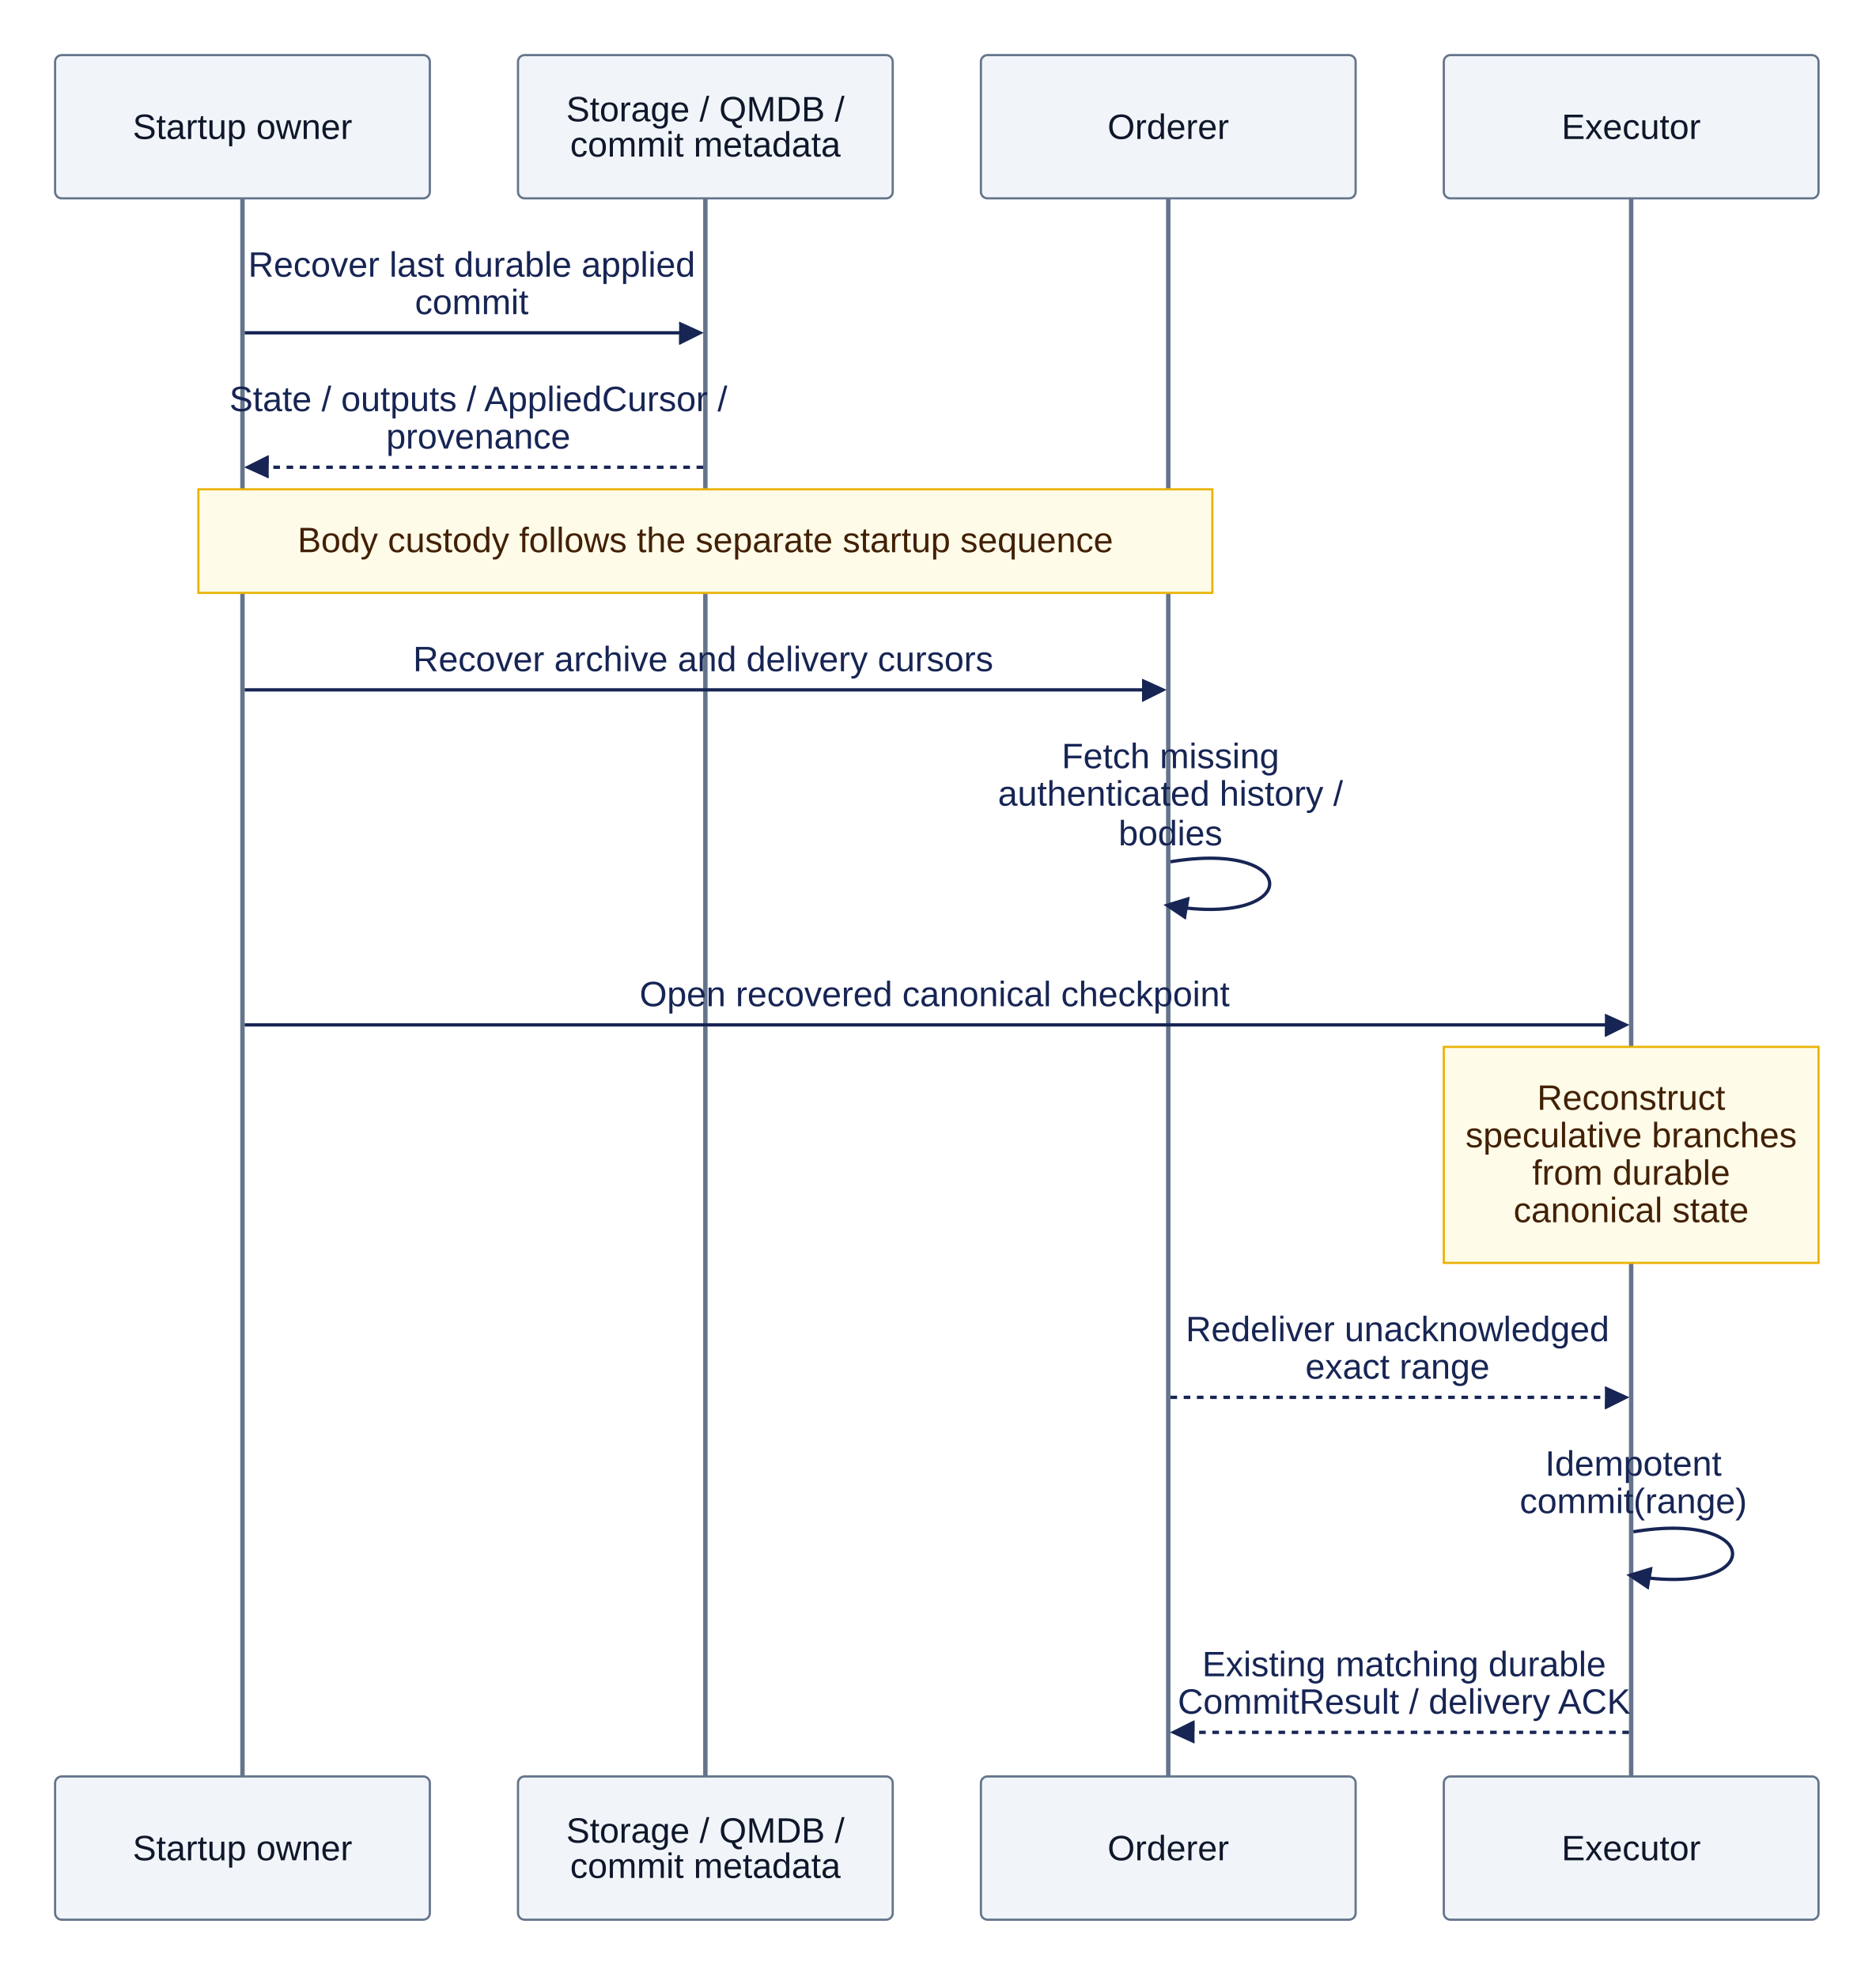
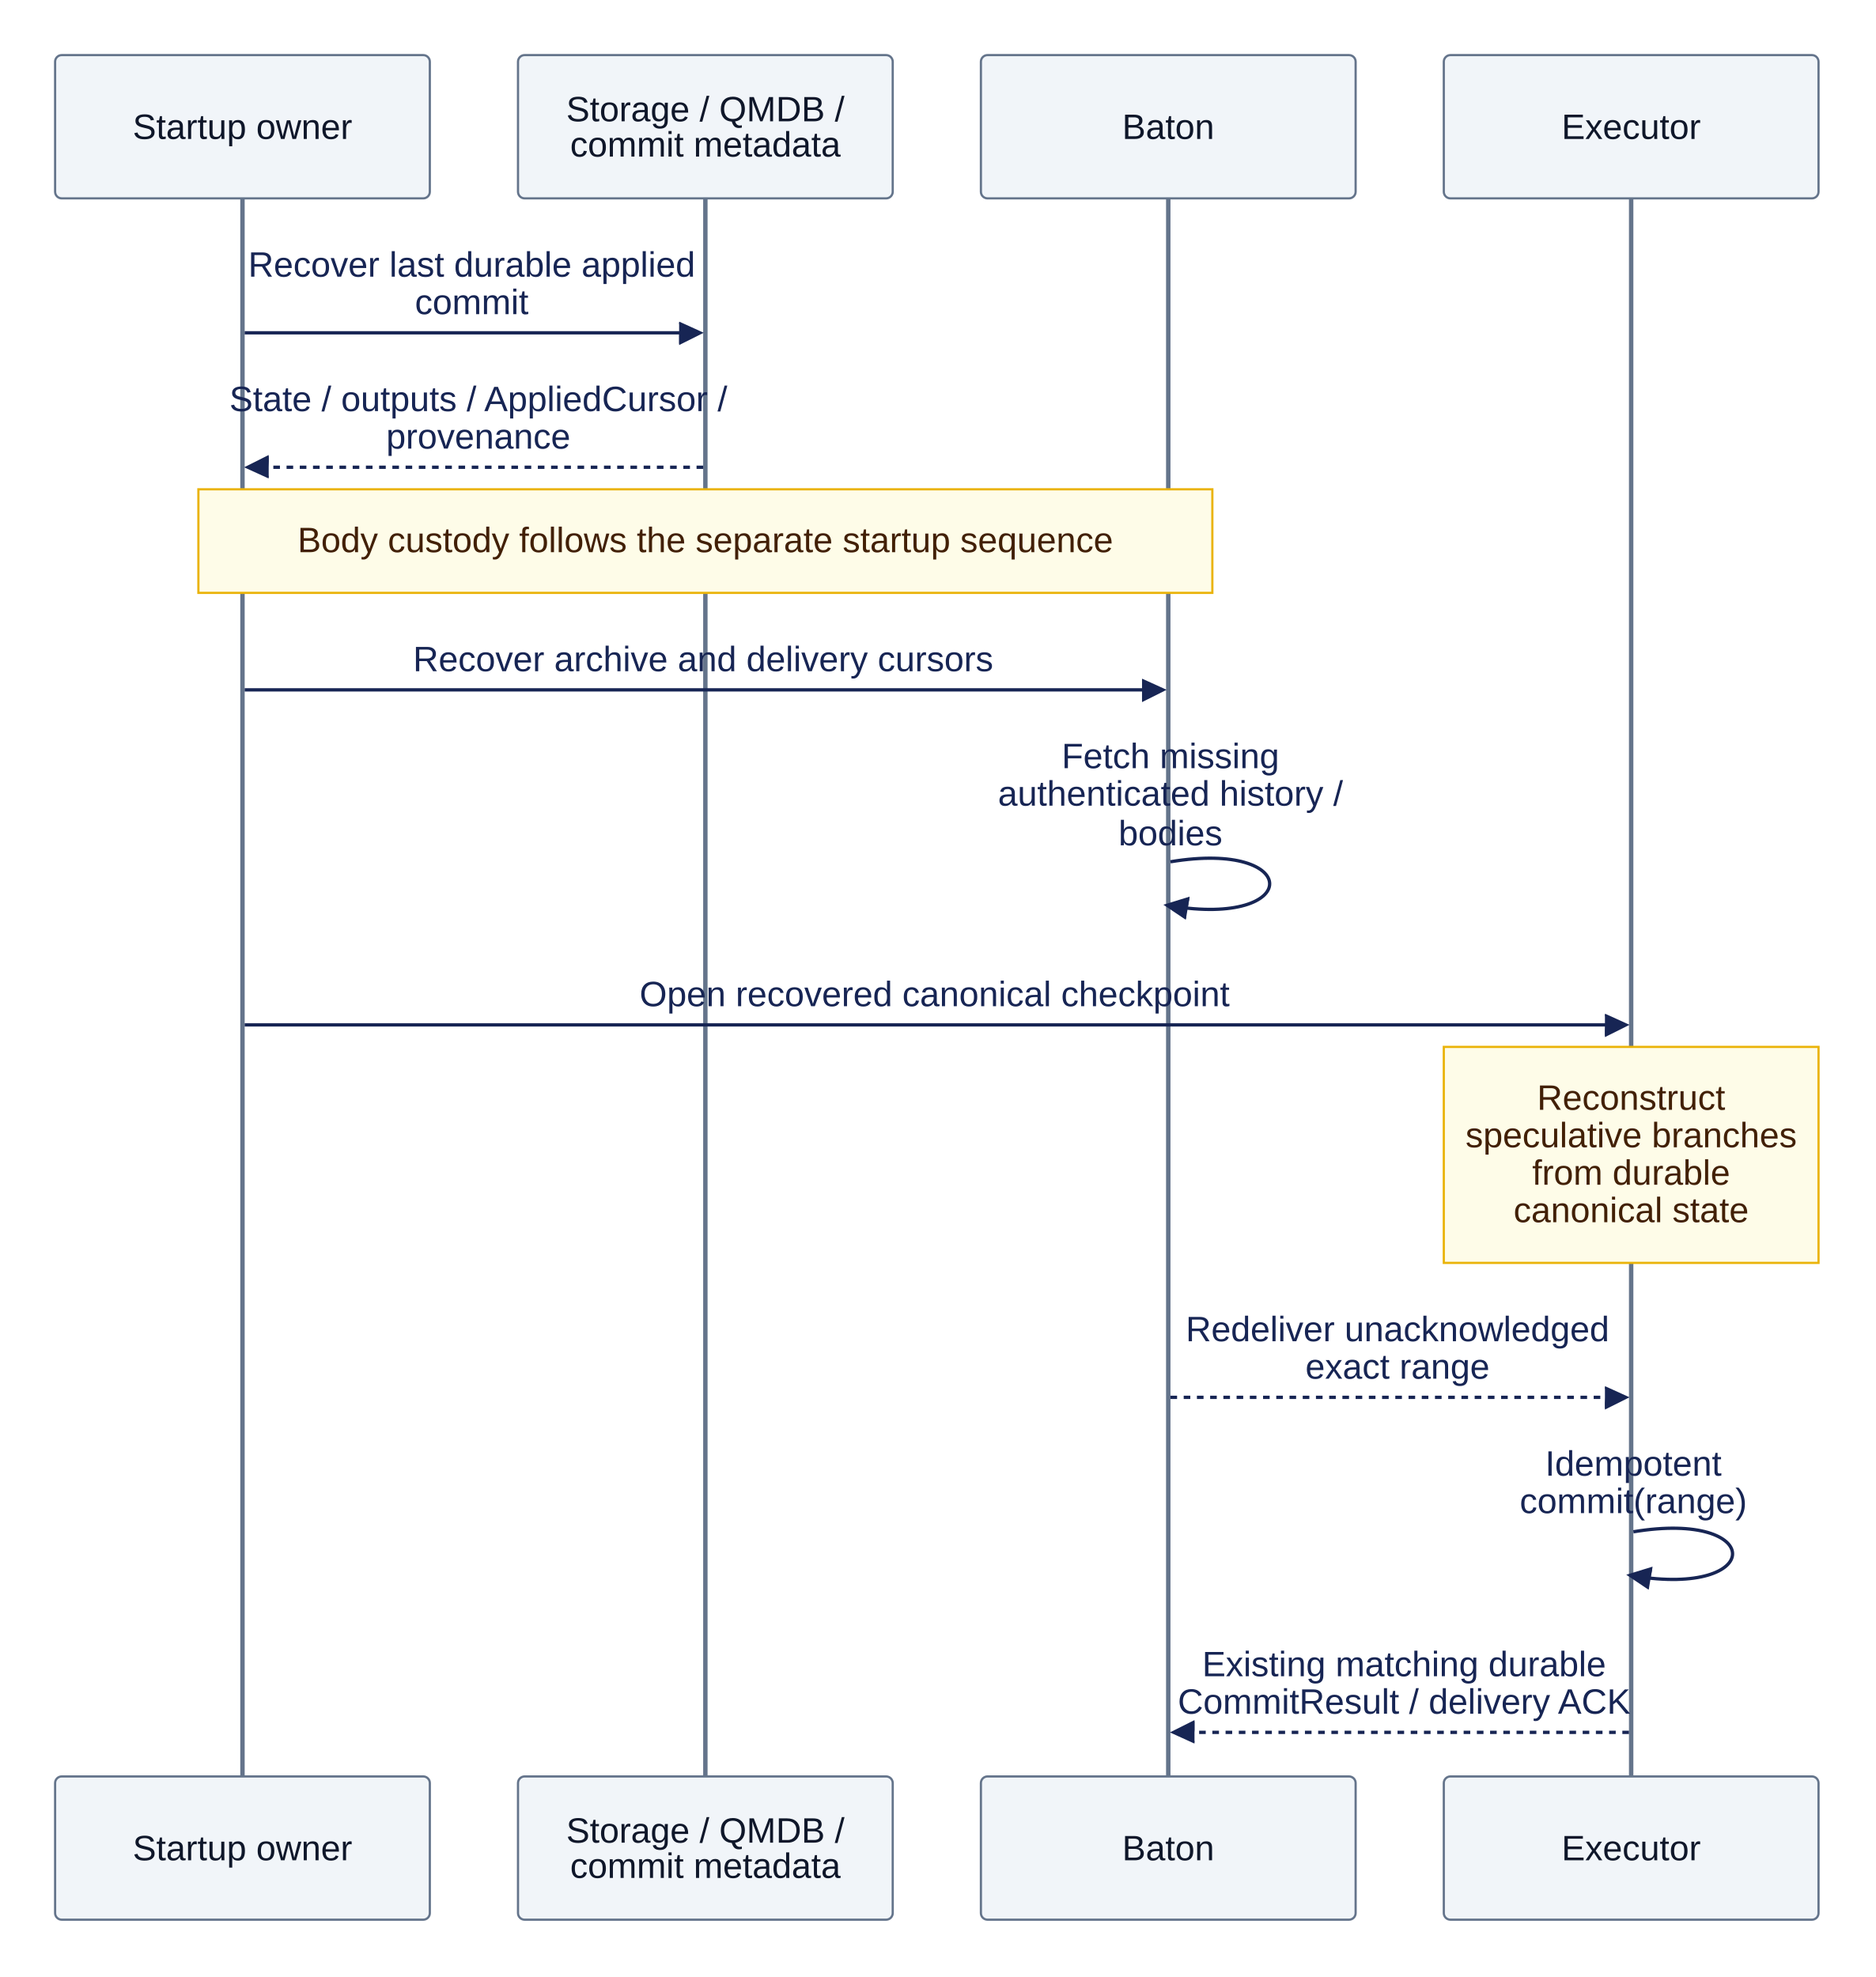
<svg xmlns="http://www.w3.org/2000/svg" id="diagram-10" width="851" height="897" viewBox="-25 -25 851 897" role="graphics-document document" aria-roledescription="sequence">
  <g>
    <rect x="630" y="781" fill="#eaeaea" stroke="#666" width="170" height="65" name="E" rx="3" ry="3" class="actor actor-bottom" />
    <text x="715" y="813.5" dominant-baseline="central" alignment-baseline="central" class="actor actor-box" style="text-anchor: middle; font-size: 16px; font-weight: 400; font-family: Arial, &quot;Apple SD Gothic Neo&quot;, sans-serif;">
      <tspan x="715" dy="0">Executor</tspan>
    </text>
  </g>
  <g>
    <rect x="420" y="781" fill="#eaeaea" stroke="#666" width="170" height="65" name="M" rx="3" ry="3" class="actor actor-bottom" />
    <text x="505" y="813.5" dominant-baseline="central" alignment-baseline="central" class="actor actor-box" style="text-anchor: middle; font-size: 16px; font-weight: 400; font-family: Arial, &quot;Apple SD Gothic Neo&quot;, sans-serif;">
-       <tspan x="505" dy="0">Orderer</tspan>
+       <tspan x="505" dy="0">Baton</tspan>
    </text>
  </g>
  <g>
    <rect x="210" y="781" fill="#eaeaea" stroke="#666" width="170" height="65" name="Q" rx="3" ry="3" class="actor actor-bottom" />
    <text x="295" y="813.5" dominant-baseline="central" alignment-baseline="central" class="actor actor-box" style="text-anchor: middle; font-size: 16px; font-weight: 400; font-family: Arial, &quot;Apple SD Gothic Neo&quot;, sans-serif;">
      <tspan x="295" dy="-8">Storage / QMDB /</tspan>
    </text>
    <text x="295" y="813.5" dominant-baseline="central" alignment-baseline="central" class="actor actor-box" style="text-anchor: middle; font-size: 16px; font-weight: 400; font-family: Arial, &quot;Apple SD Gothic Neo&quot;, sans-serif;">
      <tspan x="295" dy="8">commit metadata</tspan>
    </text>
  </g>
  <g>
    <rect x="0" y="781" fill="#eaeaea" stroke="#666" width="170" height="65" name="S" rx="3" ry="3" class="actor actor-bottom" />
    <text x="85" y="813.5" dominant-baseline="central" alignment-baseline="central" class="actor actor-box" style="text-anchor: middle; font-size: 16px; font-weight: 400; font-family: Arial, &quot;Apple SD Gothic Neo&quot;, sans-serif;">
      <tspan x="85" dy="0">Startup owner</tspan>
    </text>
  </g>
  <g>
-     <line id="actor43" x1="715" y1="65" x2="715" y2="781" class="actor-line 200" stroke-width="0.5px" stroke="#999" name="E" />
-     <g id="root-43">
+     <line id="actor16" x1="715" y1="65" x2="715" y2="781" class="actor-line 200" stroke-width="0.5px" stroke="#999" name="E" />
+     <g id="root-16">
      <rect x="630" y="0" fill="#eaeaea" stroke="#666" width="170" height="65" name="E" rx="3" ry="3" class="actor actor-top" />
      <text x="715" y="32.5" dominant-baseline="central" alignment-baseline="central" class="actor actor-box" style="text-anchor: middle; font-size: 16px; font-weight: 400; font-family: Arial, &quot;Apple SD Gothic Neo&quot;, sans-serif;">
        <tspan x="715" dy="0">Executor</tspan>
      </text>
    </g>
  </g>
  <g>
-     <line id="actor42" x1="505" y1="65" x2="505" y2="781" class="actor-line 200" stroke-width="0.5px" stroke="#999" name="M" />
-     <g id="root-42">
+     <line id="actor15" x1="505" y1="65" x2="505" y2="781" class="actor-line 200" stroke-width="0.5px" stroke="#999" name="M" />
+     <g id="root-15">
      <rect x="420" y="0" fill="#eaeaea" stroke="#666" width="170" height="65" name="M" rx="3" ry="3" class="actor actor-top" />
      <text x="505" y="32.5" dominant-baseline="central" alignment-baseline="central" class="actor actor-box" style="text-anchor: middle; font-size: 16px; font-weight: 400; font-family: Arial, &quot;Apple SD Gothic Neo&quot;, sans-serif;">
-         <tspan x="505" dy="0">Orderer</tspan>
+         <tspan x="505" dy="0">Baton</tspan>
      </text>
    </g>
  </g>
  <g>
-     <line id="actor41" x1="295" y1="65" x2="295" y2="781" class="actor-line 200" stroke-width="0.5px" stroke="#999" name="Q" />
-     <g id="root-41">
+     <line id="actor14" x1="295" y1="65" x2="295" y2="781" class="actor-line 200" stroke-width="0.5px" stroke="#999" name="Q" />
+     <g id="root-14">
      <rect x="210" y="0" fill="#eaeaea" stroke="#666" width="170" height="65" name="Q" rx="3" ry="3" class="actor actor-top" />
      <text x="295" y="32.5" dominant-baseline="central" alignment-baseline="central" class="actor actor-box" style="text-anchor: middle; font-size: 16px; font-weight: 400; font-family: Arial, &quot;Apple SD Gothic Neo&quot;, sans-serif;">
        <tspan x="295" dy="-8">Storage / QMDB /</tspan>
      </text>
      <text x="295" y="32.5" dominant-baseline="central" alignment-baseline="central" class="actor actor-box" style="text-anchor: middle; font-size: 16px; font-weight: 400; font-family: Arial, &quot;Apple SD Gothic Neo&quot;, sans-serif;">
        <tspan x="295" dy="8">commit metadata</tspan>
      </text>
    </g>
  </g>
  <g>
-     <line id="actor40" x1="85" y1="65" x2="85" y2="781" class="actor-line 200" stroke-width="0.5px" stroke="#999" name="S" />
-     <g id="root-40">
+     <line id="actor13" x1="85" y1="65" x2="85" y2="781" class="actor-line 200" stroke-width="0.5px" stroke="#999" name="S" />
+     <g id="root-13">
      <rect x="0" y="0" fill="#eaeaea" stroke="#666" width="170" height="65" name="S" rx="3" ry="3" class="actor actor-top" />
      <text x="85" y="32.5" dominant-baseline="central" alignment-baseline="central" class="actor actor-box" style="text-anchor: middle; font-size: 16px; font-weight: 400; font-family: Arial, &quot;Apple SD Gothic Neo&quot;, sans-serif;">
        <tspan x="85" dy="0">Startup owner</tspan>
      </text>
    </g>
  </g>
  <style>#diagram-10{font-family:Arial,Apple SD Gothic Neo,sans-serif;font-size:16px;fill:#172554;}@keyframes edge-animation-frame{from{stroke-dashoffset:0;}}@keyframes dash{to{stroke-dashoffset:0;}}#diagram-10 .edge-animation-slow{stroke-dasharray:9,5!important;stroke-dashoffset:900;animation:dash 50s linear infinite;stroke-linecap:round;}#diagram-10 .edge-animation-fast{stroke-dasharray:9,5!important;stroke-dashoffset:900;animation:dash 20s linear infinite;stroke-linecap:round;}#diagram-10 .error-icon{fill:hsl(45.882, 100%, 100%);}#diagram-10 .error-text{fill:#000000;stroke:#000000;}#diagram-10 .edge-thickness-normal{stroke-width:1px;}#diagram-10 .edge-thickness-thick{stroke-width:3.5px;}#diagram-10 .edge-pattern-solid{stroke-dasharray:0;}#diagram-10 .edge-thickness-invisible{stroke-width:0;fill:none;}#diagram-10 .edge-pattern-dashed{stroke-dasharray:3;}#diagram-10 .edge-pattern-dotted{stroke-dasharray:2;}#diagram-10 .marker{fill:#475569;stroke:#475569;}#diagram-10 .marker.cross{stroke:#475569;}#diagram-10 svg{font-family:Arial,Apple SD Gothic Neo,sans-serif;font-size:16px;}#diagram-10 p{margin:0;}#diagram-10 .actor{stroke:#64748b;fill:#f1f5f9;}#diagram-10 text.actor&gt;tspan{fill:#0f172a;stroke:none;}#diagram-10 .actor-line{stroke:#64748b;}#diagram-10 .innerArc{stroke-width:1.5;stroke-dasharray:none;}#diagram-10 .messageLine0{stroke-width:1.5;stroke-dasharray:none;stroke:#172554;}#diagram-10 .messageLine1{stroke-width:1.5;stroke-dasharray:2,2;stroke:#172554;}#diagram-10 #arrowhead path{fill:#172554;stroke:#172554;}#diagram-10 .sequenceNumber{fill:#b8aa96;}#diagram-10 #sequencenumber{fill:#172554;}#diagram-10 #crosshead path{fill:#172554;stroke:#172554;}#diagram-10 .messageText{fill:#172554;stroke:none;}#diagram-10 .labelBox{stroke:#64748b;fill:#f1f5f9;}#diagram-10 .labelText,#diagram-10 .labelText&gt;tspan{fill:#0f172a;stroke:none;}#diagram-10 .loopText,#diagram-10 .loopText&gt;tspan{fill:#0f172a;stroke:none;}#diagram-10 .loopLine{stroke-width:2px;stroke-dasharray:2,2;stroke:#64748b;fill:#64748b;}#diagram-10 .note{stroke:#eab308;fill:#fefce8;}#diagram-10 .noteText,#diagram-10 .noteText&gt;tspan{fill:#422006;stroke:none;}#diagram-10 .activation0{fill:hsl(105.882, 100%, 96.667%);stroke:hsl(105.882, 100%, 86.667%);}#diagram-10 .activation1{fill:hsl(105.882, 100%, 96.667%);stroke:hsl(105.882, 100%, 86.667%);}#diagram-10 .activation2{fill:hsl(105.882, 100%, 96.667%);stroke:hsl(105.882, 100%, 86.667%);}#diagram-10 .actorPopupMenu{position:absolute;}#diagram-10 .actorPopupMenuPanel{position:absolute;fill:#f1f5f9;box-shadow:0px 8px 16px 0px rgba(0,0,0,0.2);filter:drop-shadow(3px 5px 2px rgb(0 0 0 / 0.4));}#diagram-10 .actor-man line{stroke:#64748b;fill:#f1f5f9;}#diagram-10 .actor-man circle,#diagram-10 line{stroke:#64748b;fill:#f1f5f9;stroke-width:2px;}#diagram-10 :root{--mermaid-font-family:Arial,Apple SD Gothic Neo,sans-serif;}</style>
  <g />
  <defs>
    <symbol id="computer" width="24" height="24">
      <path transform="scale(.5)" d="M2 2v13h20v-13h-20zm18 11h-16v-9h16v9zm-10.228 6l.466-1h3.524l.467 1h-4.457zm14.228 3h-24l2-6h2.104l-1.33 4h18.45l-1.297-4h2.073l2 6zm-5-10h-14v-7h14v7z" />
    </symbol>
  </defs>
  <defs>
    <symbol id="database" fill-rule="evenodd" clip-rule="evenodd">
      <path transform="scale(.5)" d="M12.258.001l.256.004.255.005.253.008.251.01.249.012.247.015.246.016.242.019.241.02.239.023.236.024.233.027.231.028.229.031.225.032.223.034.22.036.217.038.214.04.211.041.208.043.205.045.201.046.198.048.194.05.191.051.187.053.183.054.18.056.175.057.172.059.168.06.163.061.16.063.155.064.15.066.074.033.073.033.071.034.07.034.069.035.068.035.067.035.066.035.064.036.064.036.062.036.06.036.06.037.058.037.058.037.055.038.055.038.053.038.052.038.051.039.05.039.048.039.047.039.045.04.044.04.043.04.041.04.04.041.039.041.037.041.036.041.034.041.033.042.032.042.03.042.029.042.027.042.026.043.024.043.023.043.021.043.02.043.018.044.017.043.015.044.013.044.012.044.011.045.009.044.007.045.006.045.004.045.002.045.001.045v17l-.001.045-.002.045-.004.045-.006.045-.007.045-.009.044-.011.045-.012.044-.013.044-.015.044-.017.043-.018.044-.02.043-.021.043-.023.043-.024.043-.026.043-.027.042-.029.042-.03.042-.032.042-.033.042-.034.041-.036.041-.037.041-.039.041-.04.041-.041.04-.043.04-.044.04-.045.04-.047.039-.048.039-.05.039-.051.039-.052.038-.053.038-.055.038-.055.038-.058.037-.058.037-.06.037-.06.036-.062.036-.064.036-.064.036-.066.035-.067.035-.068.035-.069.035-.07.034-.071.034-.073.033-.074.033-.15.066-.155.064-.16.063-.163.061-.168.06-.172.059-.175.057-.18.056-.183.054-.187.053-.191.051-.194.05-.198.048-.201.046-.205.045-.208.043-.211.041-.214.04-.217.038-.22.036-.223.034-.225.032-.229.031-.231.028-.233.027-.236.024-.239.023-.241.02-.242.019-.246.016-.247.015-.249.012-.251.01-.253.008-.255.005-.256.004-.258.001-.258-.001-.256-.004-.255-.005-.253-.008-.251-.01-.249-.012-.247-.015-.245-.016-.243-.019-.241-.02-.238-.023-.236-.024-.234-.027-.231-.028-.228-.031-.226-.032-.223-.034-.22-.036-.217-.038-.214-.04-.211-.041-.208-.043-.204-.045-.201-.046-.198-.048-.195-.05-.19-.051-.187-.053-.184-.054-.179-.056-.176-.057-.172-.059-.167-.06-.164-.061-.159-.063-.155-.064-.151-.066-.074-.033-.072-.033-.072-.034-.07-.034-.069-.035-.068-.035-.067-.035-.066-.035-.064-.036-.063-.036-.062-.036-.061-.036-.06-.037-.058-.037-.057-.037-.056-.038-.055-.038-.053-.038-.052-.038-.051-.039-.049-.039-.049-.039-.046-.039-.046-.04-.044-.04-.043-.04-.041-.04-.04-.041-.039-.041-.037-.041-.036-.041-.034-.041-.033-.042-.032-.042-.03-.042-.029-.042-.027-.042-.026-.043-.024-.043-.023-.043-.021-.043-.02-.043-.018-.044-.017-.043-.015-.044-.013-.044-.012-.044-.011-.045-.009-.044-.007-.045-.006-.045-.004-.045-.002-.045-.001-.045v-17l.001-.045.002-.045.004-.045.006-.045.007-.045.009-.044.011-.045.012-.044.013-.044.015-.044.017-.043.018-.044.02-.043.021-.043.023-.043.024-.043.026-.043.027-.042.029-.042.03-.042.032-.042.033-.042.034-.041.036-.041.037-.041.039-.041.04-.041.041-.04.043-.04.044-.04.046-.04.046-.039.049-.039.049-.039.051-.039.052-.038.053-.038.055-.038.056-.038.057-.037.058-.037.06-.037.061-.036.062-.036.063-.036.064-.036.066-.035.067-.035.068-.035.069-.035.07-.034.072-.034.072-.033.074-.033.151-.066.155-.064.159-.063.164-.061.167-.06.172-.059.176-.057.179-.056.184-.054.187-.053.19-.051.195-.05.198-.048.201-.046.204-.045.208-.043.211-.041.214-.04.217-.038.22-.036.223-.034.226-.032.228-.031.231-.028.234-.027.236-.024.238-.023.241-.02.243-.019.245-.016.247-.015.249-.012.251-.01.253-.008.255-.005.256-.004.258-.001.258.001zm-9.258 20.499v.01l.001.021.003.021.004.022.005.021.006.022.007.022.009.023.01.022.011.023.012.023.013.023.015.023.016.024.017.023.018.024.019.024.021.024.022.025.023.024.024.025.052.049.056.05.061.051.066.051.07.051.075.051.079.052.084.052.088.052.092.052.097.052.102.051.105.052.11.052.114.051.119.051.123.051.127.05.131.05.135.05.139.048.144.049.147.047.152.047.155.047.16.045.163.045.167.043.171.043.176.041.178.041.183.039.187.039.19.037.194.035.197.035.202.033.204.031.209.03.212.029.216.027.219.025.222.024.226.021.23.02.233.018.236.016.24.015.243.012.246.01.249.008.253.005.256.004.259.001.26-.001.257-.004.254-.005.25-.008.247-.011.244-.012.241-.014.237-.016.233-.018.231-.021.226-.021.224-.024.22-.026.216-.027.212-.028.21-.031.205-.031.202-.034.198-.034.194-.036.191-.037.187-.039.183-.04.179-.04.175-.042.172-.043.168-.044.163-.045.16-.046.155-.046.152-.047.148-.048.143-.049.139-.049.136-.05.131-.05.126-.05.123-.051.118-.052.114-.051.11-.052.106-.052.101-.052.096-.052.092-.052.088-.053.083-.051.079-.052.074-.052.07-.051.065-.051.06-.051.056-.05.051-.05.023-.024.023-.025.021-.024.02-.024.019-.024.018-.024.017-.024.015-.023.014-.024.013-.023.012-.023.01-.023.01-.022.008-.022.006-.022.006-.022.004-.022.004-.021.001-.021.001-.021v-4.127l-.077.055-.08.053-.083.054-.085.053-.087.052-.09.052-.093.051-.095.05-.097.05-.1.049-.102.049-.105.048-.106.047-.109.047-.111.046-.114.045-.115.045-.118.044-.12.043-.122.042-.124.042-.126.041-.128.04-.13.04-.132.038-.134.038-.135.037-.138.037-.139.035-.142.035-.143.034-.144.033-.147.032-.148.031-.15.03-.151.03-.153.029-.154.027-.156.027-.158.026-.159.025-.161.024-.162.023-.163.022-.165.021-.166.02-.167.019-.169.018-.169.017-.171.016-.173.015-.173.014-.175.013-.175.012-.177.011-.178.01-.179.008-.179.008-.181.006-.182.005-.182.004-.184.003-.184.002h-.37l-.184-.002-.184-.003-.182-.004-.182-.005-.181-.006-.179-.008-.179-.008-.178-.01-.176-.011-.176-.012-.175-.013-.173-.014-.172-.015-.171-.016-.17-.017-.169-.018-.167-.019-.166-.02-.165-.021-.163-.022-.162-.023-.161-.024-.159-.025-.157-.026-.156-.027-.155-.027-.153-.029-.151-.03-.15-.03-.148-.031-.146-.032-.145-.033-.143-.034-.141-.035-.14-.035-.137-.037-.136-.037-.134-.038-.132-.038-.13-.04-.128-.04-.126-.041-.124-.042-.122-.042-.12-.044-.117-.043-.116-.045-.113-.045-.112-.046-.109-.047-.106-.047-.105-.048-.102-.049-.1-.049-.097-.05-.095-.05-.093-.052-.09-.051-.087-.052-.085-.053-.083-.054-.08-.054-.077-.054v4.127zm0-5.654v.011l.001.021.003.021.004.021.005.022.006.022.007.022.009.022.01.022.011.023.012.023.013.023.015.024.016.023.017.024.018.024.019.024.021.024.022.024.023.025.024.024.052.05.056.05.061.05.066.051.07.051.075.052.079.051.084.052.088.052.092.052.097.052.102.052.105.052.11.051.114.051.119.052.123.05.127.051.131.05.135.049.139.049.144.048.147.048.152.047.155.046.16.045.163.045.167.044.171.042.176.042.178.04.183.04.187.038.19.037.194.036.197.034.202.033.204.032.209.03.212.028.216.027.219.025.222.024.226.022.23.02.233.018.236.016.24.014.243.012.246.01.249.008.253.006.256.003.259.001.26-.001.257-.003.254-.006.25-.008.247-.01.244-.012.241-.015.237-.016.233-.018.231-.02.226-.022.224-.024.22-.025.216-.027.212-.029.21-.03.205-.032.202-.033.198-.035.194-.036.191-.037.187-.039.183-.039.179-.041.175-.042.172-.043.168-.044.163-.045.16-.045.155-.047.152-.047.148-.048.143-.048.139-.05.136-.049.131-.05.126-.051.123-.051.118-.051.114-.052.11-.052.106-.052.101-.052.096-.052.092-.052.088-.052.083-.052.079-.052.074-.051.07-.052.065-.051.06-.05.056-.051.051-.049.023-.025.023-.024.021-.025.02-.024.019-.024.018-.024.017-.024.015-.023.014-.023.013-.024.012-.022.01-.023.01-.023.008-.022.006-.022.006-.022.004-.021.004-.022.001-.021.001-.021v-4.139l-.077.054-.08.054-.083.054-.085.052-.087.053-.09.051-.093.051-.095.051-.097.05-.1.049-.102.049-.105.048-.106.047-.109.047-.111.046-.114.045-.115.044-.118.044-.12.044-.122.042-.124.042-.126.041-.128.04-.13.039-.132.039-.134.038-.135.037-.138.036-.139.036-.142.035-.143.033-.144.033-.147.033-.148.031-.15.03-.151.03-.153.028-.154.028-.156.027-.158.026-.159.025-.161.024-.162.023-.163.022-.165.021-.166.02-.167.019-.169.018-.169.017-.171.016-.173.015-.173.014-.175.013-.175.012-.177.011-.178.009-.179.009-.179.007-.181.007-.182.005-.182.004-.184.003-.184.002h-.37l-.184-.002-.184-.003-.182-.004-.182-.005-.181-.007-.179-.007-.179-.009-.178-.009-.176-.011-.176-.012-.175-.013-.173-.014-.172-.015-.171-.016-.17-.017-.169-.018-.167-.019-.166-.02-.165-.021-.163-.022-.162-.023-.161-.024-.159-.025-.157-.026-.156-.027-.155-.028-.153-.028-.151-.03-.15-.03-.148-.031-.146-.033-.145-.033-.143-.033-.141-.035-.14-.036-.137-.036-.136-.037-.134-.038-.132-.039-.13-.039-.128-.04-.126-.041-.124-.042-.122-.043-.12-.043-.117-.044-.116-.044-.113-.046-.112-.046-.109-.046-.106-.047-.105-.048-.102-.049-.1-.049-.097-.05-.095-.051-.093-.051-.09-.051-.087-.053-.085-.052-.083-.054-.08-.054-.077-.054v4.139zm0-5.666v.011l.001.02.003.022.004.021.005.022.006.021.007.022.009.023.01.022.011.023.012.023.013.023.015.023.016.024.017.024.018.023.019.024.021.025.022.024.023.024.024.025.052.05.056.05.061.05.066.051.07.051.075.052.079.051.084.052.088.052.092.052.097.052.102.052.105.051.11.052.114.051.119.051.123.051.127.05.131.05.135.05.139.049.144.048.147.048.152.047.155.046.16.045.163.045.167.043.171.043.176.042.178.04.183.04.187.038.19.037.194.036.197.034.202.033.204.032.209.03.212.028.216.027.219.025.222.024.226.021.23.02.233.018.236.017.24.014.243.012.246.01.249.008.253.006.256.003.259.001.26-.001.257-.003.254-.006.25-.008.247-.01.244-.013.241-.014.237-.016.233-.018.231-.02.226-.022.224-.024.22-.025.216-.027.212-.029.21-.03.205-.032.202-.033.198-.035.194-.036.191-.037.187-.039.183-.039.179-.041.175-.042.172-.043.168-.044.163-.045.16-.045.155-.047.152-.047.148-.048.143-.049.139-.049.136-.049.131-.051.126-.05.123-.051.118-.052.114-.051.11-.052.106-.052.101-.052.096-.052.092-.052.088-.052.083-.052.079-.052.074-.052.07-.051.065-.051.06-.051.056-.05.051-.049.023-.025.023-.025.021-.024.02-.024.019-.024.018-.024.017-.024.015-.023.014-.024.013-.023.012-.023.01-.022.01-.023.008-.022.006-.022.006-.022.004-.022.004-.021.001-.021.001-.021v-4.153l-.077.054-.08.054-.083.053-.085.053-.087.053-.09.051-.093.051-.095.051-.097.05-.1.049-.102.048-.105.048-.106.048-.109.046-.111.046-.114.046-.115.044-.118.044-.12.043-.122.043-.124.042-.126.041-.128.04-.13.039-.132.039-.134.038-.135.037-.138.036-.139.036-.142.034-.143.034-.144.033-.147.032-.148.032-.15.03-.151.03-.153.028-.154.028-.156.027-.158.026-.159.024-.161.024-.162.023-.163.023-.165.021-.166.02-.167.019-.169.018-.169.017-.171.016-.173.015-.173.014-.175.013-.175.012-.177.01-.178.01-.179.009-.179.007-.181.006-.182.006-.182.004-.184.003-.184.001-.185.001-.185-.001-.184-.001-.184-.003-.182-.004-.182-.006-.181-.006-.179-.007-.179-.009-.178-.01-.176-.01-.176-.012-.175-.013-.173-.014-.172-.015-.171-.016-.17-.017-.169-.018-.167-.019-.166-.02-.165-.021-.163-.023-.162-.023-.161-.024-.159-.024-.157-.026-.156-.027-.155-.028-.153-.028-.151-.03-.15-.03-.148-.032-.146-.032-.145-.033-.143-.034-.141-.034-.14-.036-.137-.036-.136-.037-.134-.038-.132-.039-.13-.039-.128-.041-.126-.041-.124-.041-.122-.043-.12-.043-.117-.044-.116-.044-.113-.046-.112-.046-.109-.046-.106-.048-.105-.048-.102-.048-.1-.05-.097-.049-.095-.051-.093-.051-.09-.052-.087-.052-.085-.053-.083-.053-.08-.054-.077-.054v4.153zm8.74-8.179l-.257.004-.254.005-.25.008-.247.011-.244.012-.241.014-.237.016-.233.018-.231.021-.226.022-.224.023-.22.026-.216.027-.212.028-.21.031-.205.032-.202.033-.198.034-.194.036-.191.038-.187.038-.183.04-.179.041-.175.042-.172.043-.168.043-.163.045-.16.046-.155.046-.152.048-.148.048-.143.048-.139.049-.136.05-.131.05-.126.051-.123.051-.118.051-.114.052-.11.052-.106.052-.101.052-.096.052-.092.052-.088.052-.083.052-.079.052-.074.051-.07.052-.065.051-.06.05-.056.05-.051.05-.023.025-.023.024-.021.024-.02.025-.019.024-.018.024-.017.023-.015.024-.014.023-.013.023-.012.023-.01.023-.01.022-.008.022-.006.023-.006.021-.004.022-.004.021-.001.021-.001.021.001.021.001.021.004.021.004.022.006.021.006.023.008.022.01.022.01.023.012.023.013.023.014.023.015.024.017.023.018.024.019.024.02.025.021.024.023.024.023.025.051.05.056.05.06.05.065.051.07.052.074.051.079.052.083.052.088.052.092.052.096.052.101.052.106.052.11.052.114.052.118.051.123.051.126.051.131.05.136.05.139.049.143.048.148.048.152.048.155.046.16.046.163.045.168.043.172.043.175.042.179.041.183.04.187.038.191.038.194.036.198.034.202.033.205.032.21.031.212.028.216.027.22.026.224.023.226.022.231.021.233.018.237.016.241.014.244.012.247.011.25.008.254.005.257.004.26.001.26-.001.257-.004.254-.005.25-.008.247-.011.244-.012.241-.014.237-.016.233-.018.231-.021.226-.022.224-.023.22-.026.216-.027.212-.028.21-.031.205-.032.202-.033.198-.034.194-.036.191-.038.187-.038.183-.04.179-.041.175-.042.172-.043.168-.043.163-.045.16-.046.155-.046.152-.048.148-.048.143-.048.139-.049.136-.05.131-.05.126-.051.123-.051.118-.051.114-.052.11-.052.106-.052.101-.052.096-.052.092-.052.088-.052.083-.052.079-.052.074-.051.07-.052.065-.051.06-.05.056-.05.051-.05.023-.025.023-.024.021-.024.02-.025.019-.024.018-.024.017-.023.015-.024.014-.023.013-.023.012-.023.01-.023.01-.022.008-.022.006-.023.006-.021.004-.022.004-.021.001-.021.001-.021-.001-.021-.001-.021-.004-.021-.004-.022-.006-.021-.006-.023-.008-.022-.01-.022-.01-.023-.012-.023-.013-.023-.014-.023-.015-.024-.017-.023-.018-.024-.019-.024-.02-.025-.021-.024-.023-.024-.023-.025-.051-.05-.056-.05-.06-.05-.065-.051-.07-.052-.074-.051-.079-.052-.083-.052-.088-.052-.092-.052-.096-.052-.101-.052-.106-.052-.11-.052-.114-.052-.118-.051-.123-.051-.126-.051-.131-.05-.136-.05-.139-.049-.143-.048-.148-.048-.152-.048-.155-.046-.16-.046-.163-.045-.168-.043-.172-.043-.175-.042-.179-.041-.183-.04-.187-.038-.191-.038-.194-.036-.198-.034-.202-.033-.205-.032-.21-.031-.212-.028-.216-.027-.22-.026-.224-.023-.226-.022-.231-.021-.233-.018-.237-.016-.241-.014-.244-.012-.247-.011-.25-.008-.254-.005-.257-.004-.26-.001-.26.001z" />
    </symbol>
  </defs>
  <defs>
    <symbol id="clock" width="24" height="24">
      <path transform="scale(.5)" d="M12 2c5.514 0 10 4.486 10 10s-4.486 10-10 10-10-4.486-10-10 4.486-10 10-10zm0-2c-6.627 0-12 5.373-12 12s5.373 12 12 12 12-5.373 12-12-5.373-12-12-12zm5.848 12.459c.202.038.202.333.001.372-1.907.361-6.045 1.111-6.547 1.111-.719 0-1.301-.582-1.301-1.301 0-.512.77-5.447 1.125-7.445.034-.192.312-.181.343.014l.985 6.238 5.394 1.011z" />
    </symbol>
  </defs>
  <defs>
    <marker id="arrowhead" refX="7.9" refY="5" markerUnits="userSpaceOnUse" markerWidth="12" markerHeight="12" orient="auto-start-reverse">
      <path d="M -1 0 L 10 5 L 0 10 z" />
    </marker>
  </defs>
  <defs>
    <marker id="crosshead" markerWidth="15" markerHeight="8" orient="auto" refX="4" refY="4.5">
      <path fill="none" stroke="#000000" stroke-width="1pt" d="M 1,2 L 6,7 M 6,2 L 1,7" style="stroke-dasharray: 0, 0;" />
    </marker>
  </defs>
  <defs>
    <marker id="filled-head" refX="15.5" refY="7" markerWidth="20" markerHeight="28" orient="auto">
      <path d="M 18,7 L9,13 L14,7 L9,1 Z" />
    </marker>
  </defs>
  <defs>
    <marker id="sequencenumber" refX="15" refY="15" markerWidth="60" markerHeight="40" orient="auto">
      <circle cx="15" cy="15" r="6" />
    </marker>
  </defs>
  <g>
    <rect x="65" y="197" fill="#EDF2AE" stroke="#666" width="460" height="47" class="note" />
    <text x="295" y="205" text-anchor="middle" dominant-baseline="middle" alignment-baseline="middle" class="noteText" dy="1em" style="font-family: Arial, &quot;Apple SD Gothic Neo&quot;, sans-serif; font-size: 16px; font-weight: 400;">
      <tspan x="295">Body custody follows the separate startup sequence</tspan>
    </text>
  </g>
  <g>
    <rect x="630" y="450" fill="#EDF2AE" stroke="#666" width="170" height="98" class="note" />
    <text x="715" y="458" text-anchor="middle" dominant-baseline="middle" alignment-baseline="middle" class="noteText" dy="1em" style="font-family: Arial, &quot;Apple SD Gothic Neo&quot;, sans-serif; font-size: 16px; font-weight: 400;">
      <tspan x="715">Reconstruct</tspan>
    </text>
    <text x="715" y="475" text-anchor="middle" dominant-baseline="middle" alignment-baseline="middle" class="noteText" dy="1em" style="font-family: Arial, &quot;Apple SD Gothic Neo&quot;, sans-serif; font-size: 16px; font-weight: 400;">
      <tspan x="715">speculative branches</tspan>
    </text>
    <text x="715" y="492" text-anchor="middle" dominant-baseline="middle" alignment-baseline="middle" class="noteText" dy="1em" style="font-family: Arial, &quot;Apple SD Gothic Neo&quot;, sans-serif; font-size: 16px; font-weight: 400;">
      <tspan x="715">from durable</tspan>
    </text>
    <text x="715" y="509" text-anchor="middle" dominant-baseline="middle" alignment-baseline="middle" class="noteText" dy="1em" style="font-family: Arial, &quot;Apple SD Gothic Neo&quot;, sans-serif; font-size: 16px; font-weight: 400;">
      <tspan x="715">canonical state</tspan>
    </text>
  </g>
  <text x="189" y="80" text-anchor="middle" dominant-baseline="middle" alignment-baseline="middle" class="messageText" dy="1em" style="font-family: Arial, &quot;Apple SD Gothic Neo&quot;, sans-serif; font-size: 16px; font-weight: 400;">Recover last durable applied</text>
  <text x="189" y="97" text-anchor="middle" dominant-baseline="middle" alignment-baseline="middle" class="messageText" dy="1em" style="font-family: Arial, &quot;Apple SD Gothic Neo&quot;, sans-serif; font-size: 16px; font-weight: 400;">commit</text>
  <line x1="86" y1="126" x2="291" y2="126" class="messageLine0" stroke-width="2" stroke="none" marker-end="url(#arrowhead)" style="fill: none;" />
  <text x="192" y="141" text-anchor="middle" dominant-baseline="middle" alignment-baseline="middle" class="messageText" dy="1em" style="font-family: Arial, &quot;Apple SD Gothic Neo&quot;, sans-serif; font-size: 16px; font-weight: 400;">State / outputs / AppliedCursor /</text>
  <text x="192" y="158" text-anchor="middle" dominant-baseline="middle" alignment-baseline="middle" class="messageText" dy="1em" style="font-family: Arial, &quot;Apple SD Gothic Neo&quot;, sans-serif; font-size: 16px; font-weight: 400;">provenance</text>
  <line x1="294" y1="187" x2="89" y2="187" class="messageLine1" stroke-width="2" stroke="none" marker-end="url(#arrowhead)" style="stroke-dasharray: 3, 3; fill: none;" />
  <text x="294" y="259" text-anchor="middle" dominant-baseline="middle" alignment-baseline="middle" class="messageText" dy="1em" style="font-family: Arial, &quot;Apple SD Gothic Neo&quot;, sans-serif; font-size: 16px; font-weight: 400;">Recover archive and delivery cursors</text>
  <line x1="86" y1="288" x2="501" y2="288" class="messageLine0" stroke-width="2" stroke="none" marker-end="url(#arrowhead)" style="fill: none;" />
  <text x="506" y="303" text-anchor="middle" dominant-baseline="middle" alignment-baseline="middle" class="messageText" dy="1em" style="font-family: Arial, &quot;Apple SD Gothic Neo&quot;, sans-serif; font-size: 16px; font-weight: 400;">Fetch missing</text>
  <text x="506" y="320" text-anchor="middle" dominant-baseline="middle" alignment-baseline="middle" class="messageText" dy="1em" style="font-family: Arial, &quot;Apple SD Gothic Neo&quot;, sans-serif; font-size: 16px; font-weight: 400;">authenticated history /</text>
  <text x="506" y="338" text-anchor="middle" dominant-baseline="middle" alignment-baseline="middle" class="messageText" dy="1em" style="font-family: Arial, &quot;Apple SD Gothic Neo&quot;, sans-serif; font-size: 16px; font-weight: 400;">bodies</text>
  <path d="M 506,366 C 566,356 566,396 506,386" class="messageLine0" stroke-width="2" stroke="none" marker-end="url(#arrowhead)" style="fill: none;" />
  <text x="399" y="411" text-anchor="middle" dominant-baseline="middle" alignment-baseline="middle" class="messageText" dy="1em" style="font-family: Arial, &quot;Apple SD Gothic Neo&quot;, sans-serif; font-size: 16px; font-weight: 400;">Open recovered canonical checkpoint</text>
  <line x1="86" y1="440" x2="711" y2="440" class="messageLine0" stroke-width="2" stroke="none" marker-end="url(#arrowhead)" style="fill: none;" />
  <text x="609" y="563" text-anchor="middle" dominant-baseline="middle" alignment-baseline="middle" class="messageText" dy="1em" style="font-family: Arial, &quot;Apple SD Gothic Neo&quot;, sans-serif; font-size: 16px; font-weight: 400;">Redeliver unacknowledged</text>
  <text x="609" y="580" text-anchor="middle" dominant-baseline="middle" alignment-baseline="middle" class="messageText" dy="1em" style="font-family: Arial, &quot;Apple SD Gothic Neo&quot;, sans-serif; font-size: 16px; font-weight: 400;">exact range</text>
  <line x1="506" y1="609" x2="711" y2="609" class="messageLine1" stroke-width="2" stroke="none" marker-end="url(#arrowhead)" style="stroke-dasharray: 3, 3; fill: none;" />
  <text x="716" y="624" text-anchor="middle" dominant-baseline="middle" alignment-baseline="middle" class="messageText" dy="1em" style="font-family: Arial, &quot;Apple SD Gothic Neo&quot;, sans-serif; font-size: 16px; font-weight: 400;">Idempotent</text>
  <text x="716" y="641" text-anchor="middle" dominant-baseline="middle" alignment-baseline="middle" class="messageText" dy="1em" style="font-family: Arial, &quot;Apple SD Gothic Neo&quot;, sans-serif; font-size: 16px; font-weight: 400;">commit(range)</text>
  <path d="M 716,670 C 776,660 776,700 716,690" class="messageLine0" stroke-width="2" stroke="none" marker-end="url(#arrowhead)" style="fill: none;" />
  <text x="612" y="715" text-anchor="middle" dominant-baseline="middle" alignment-baseline="middle" class="messageText" dy="1em" style="font-family: Arial, &quot;Apple SD Gothic Neo&quot;, sans-serif; font-size: 16px; font-weight: 400;">Existing matching durable</text>
  <text x="612" y="732" text-anchor="middle" dominant-baseline="middle" alignment-baseline="middle" class="messageText" dy="1em" style="font-family: Arial, &quot;Apple SD Gothic Neo&quot;, sans-serif; font-size: 16px; font-weight: 400;">CommitResult / delivery ACK</text>
  <line x1="714" y1="761" x2="509" y2="761" class="messageLine1" stroke-width="2" stroke="none" marker-end="url(#arrowhead)" style="stroke-dasharray: 3, 3; fill: none;" />
</svg>
